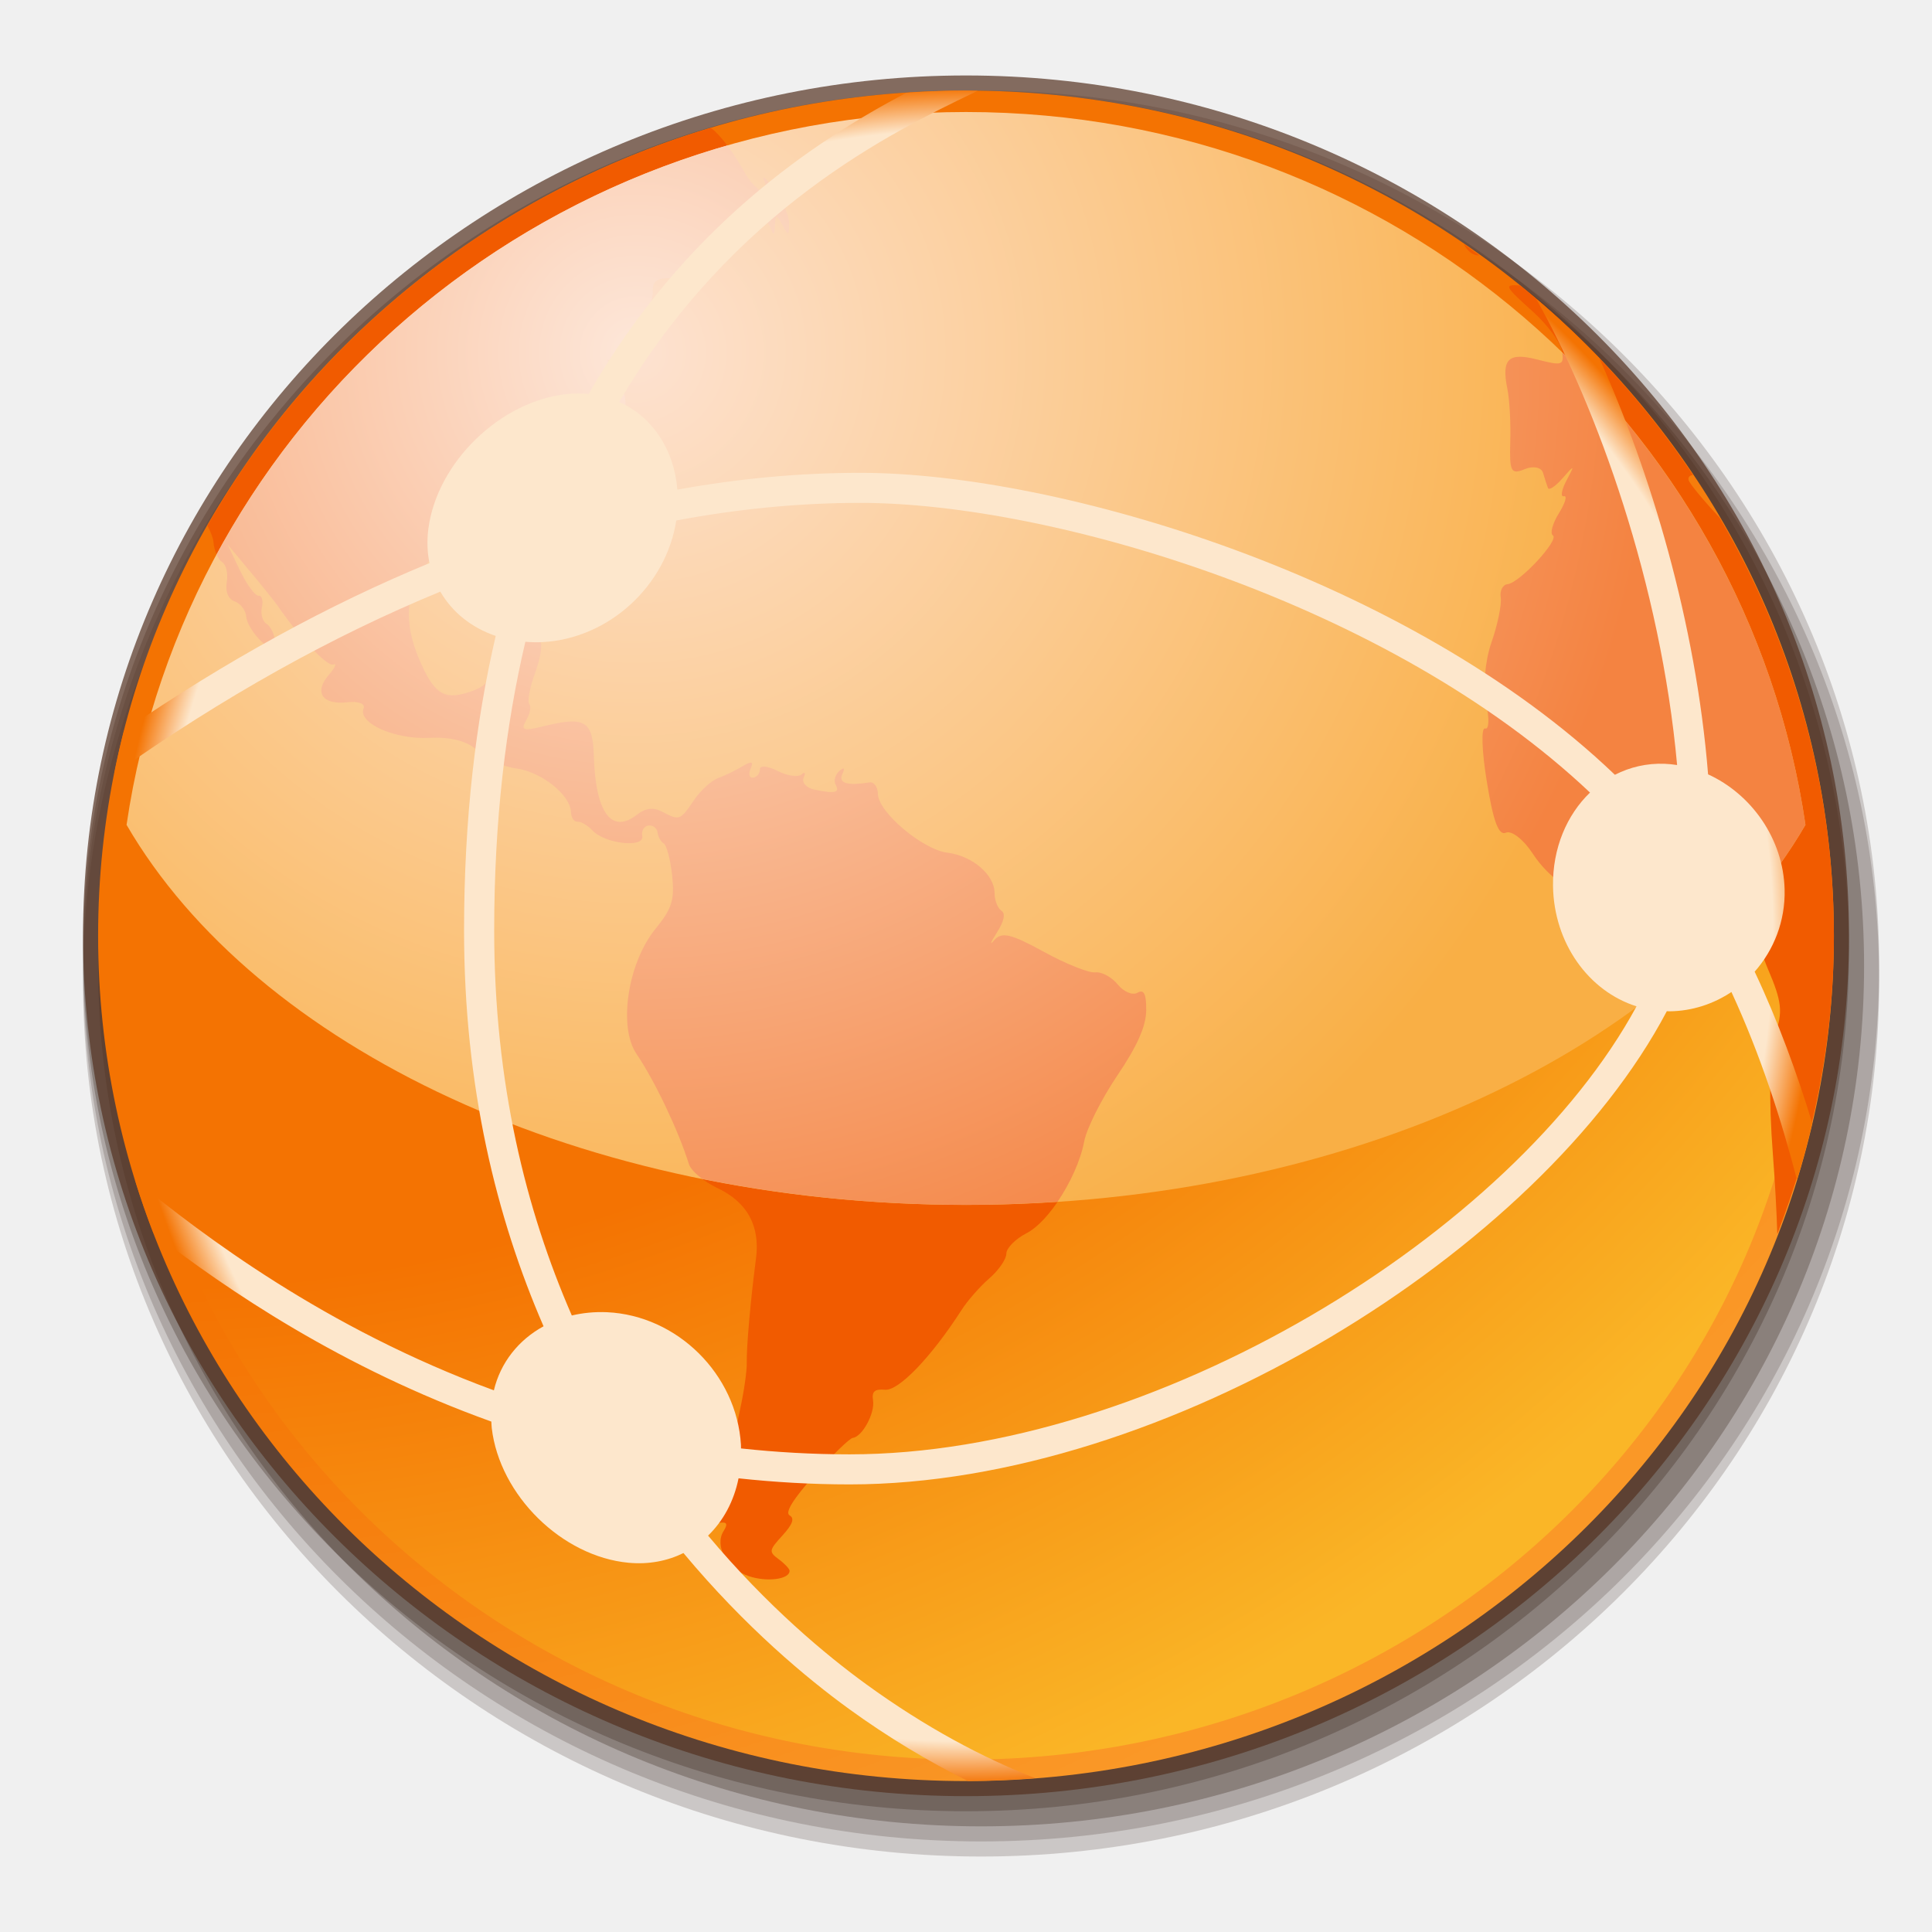
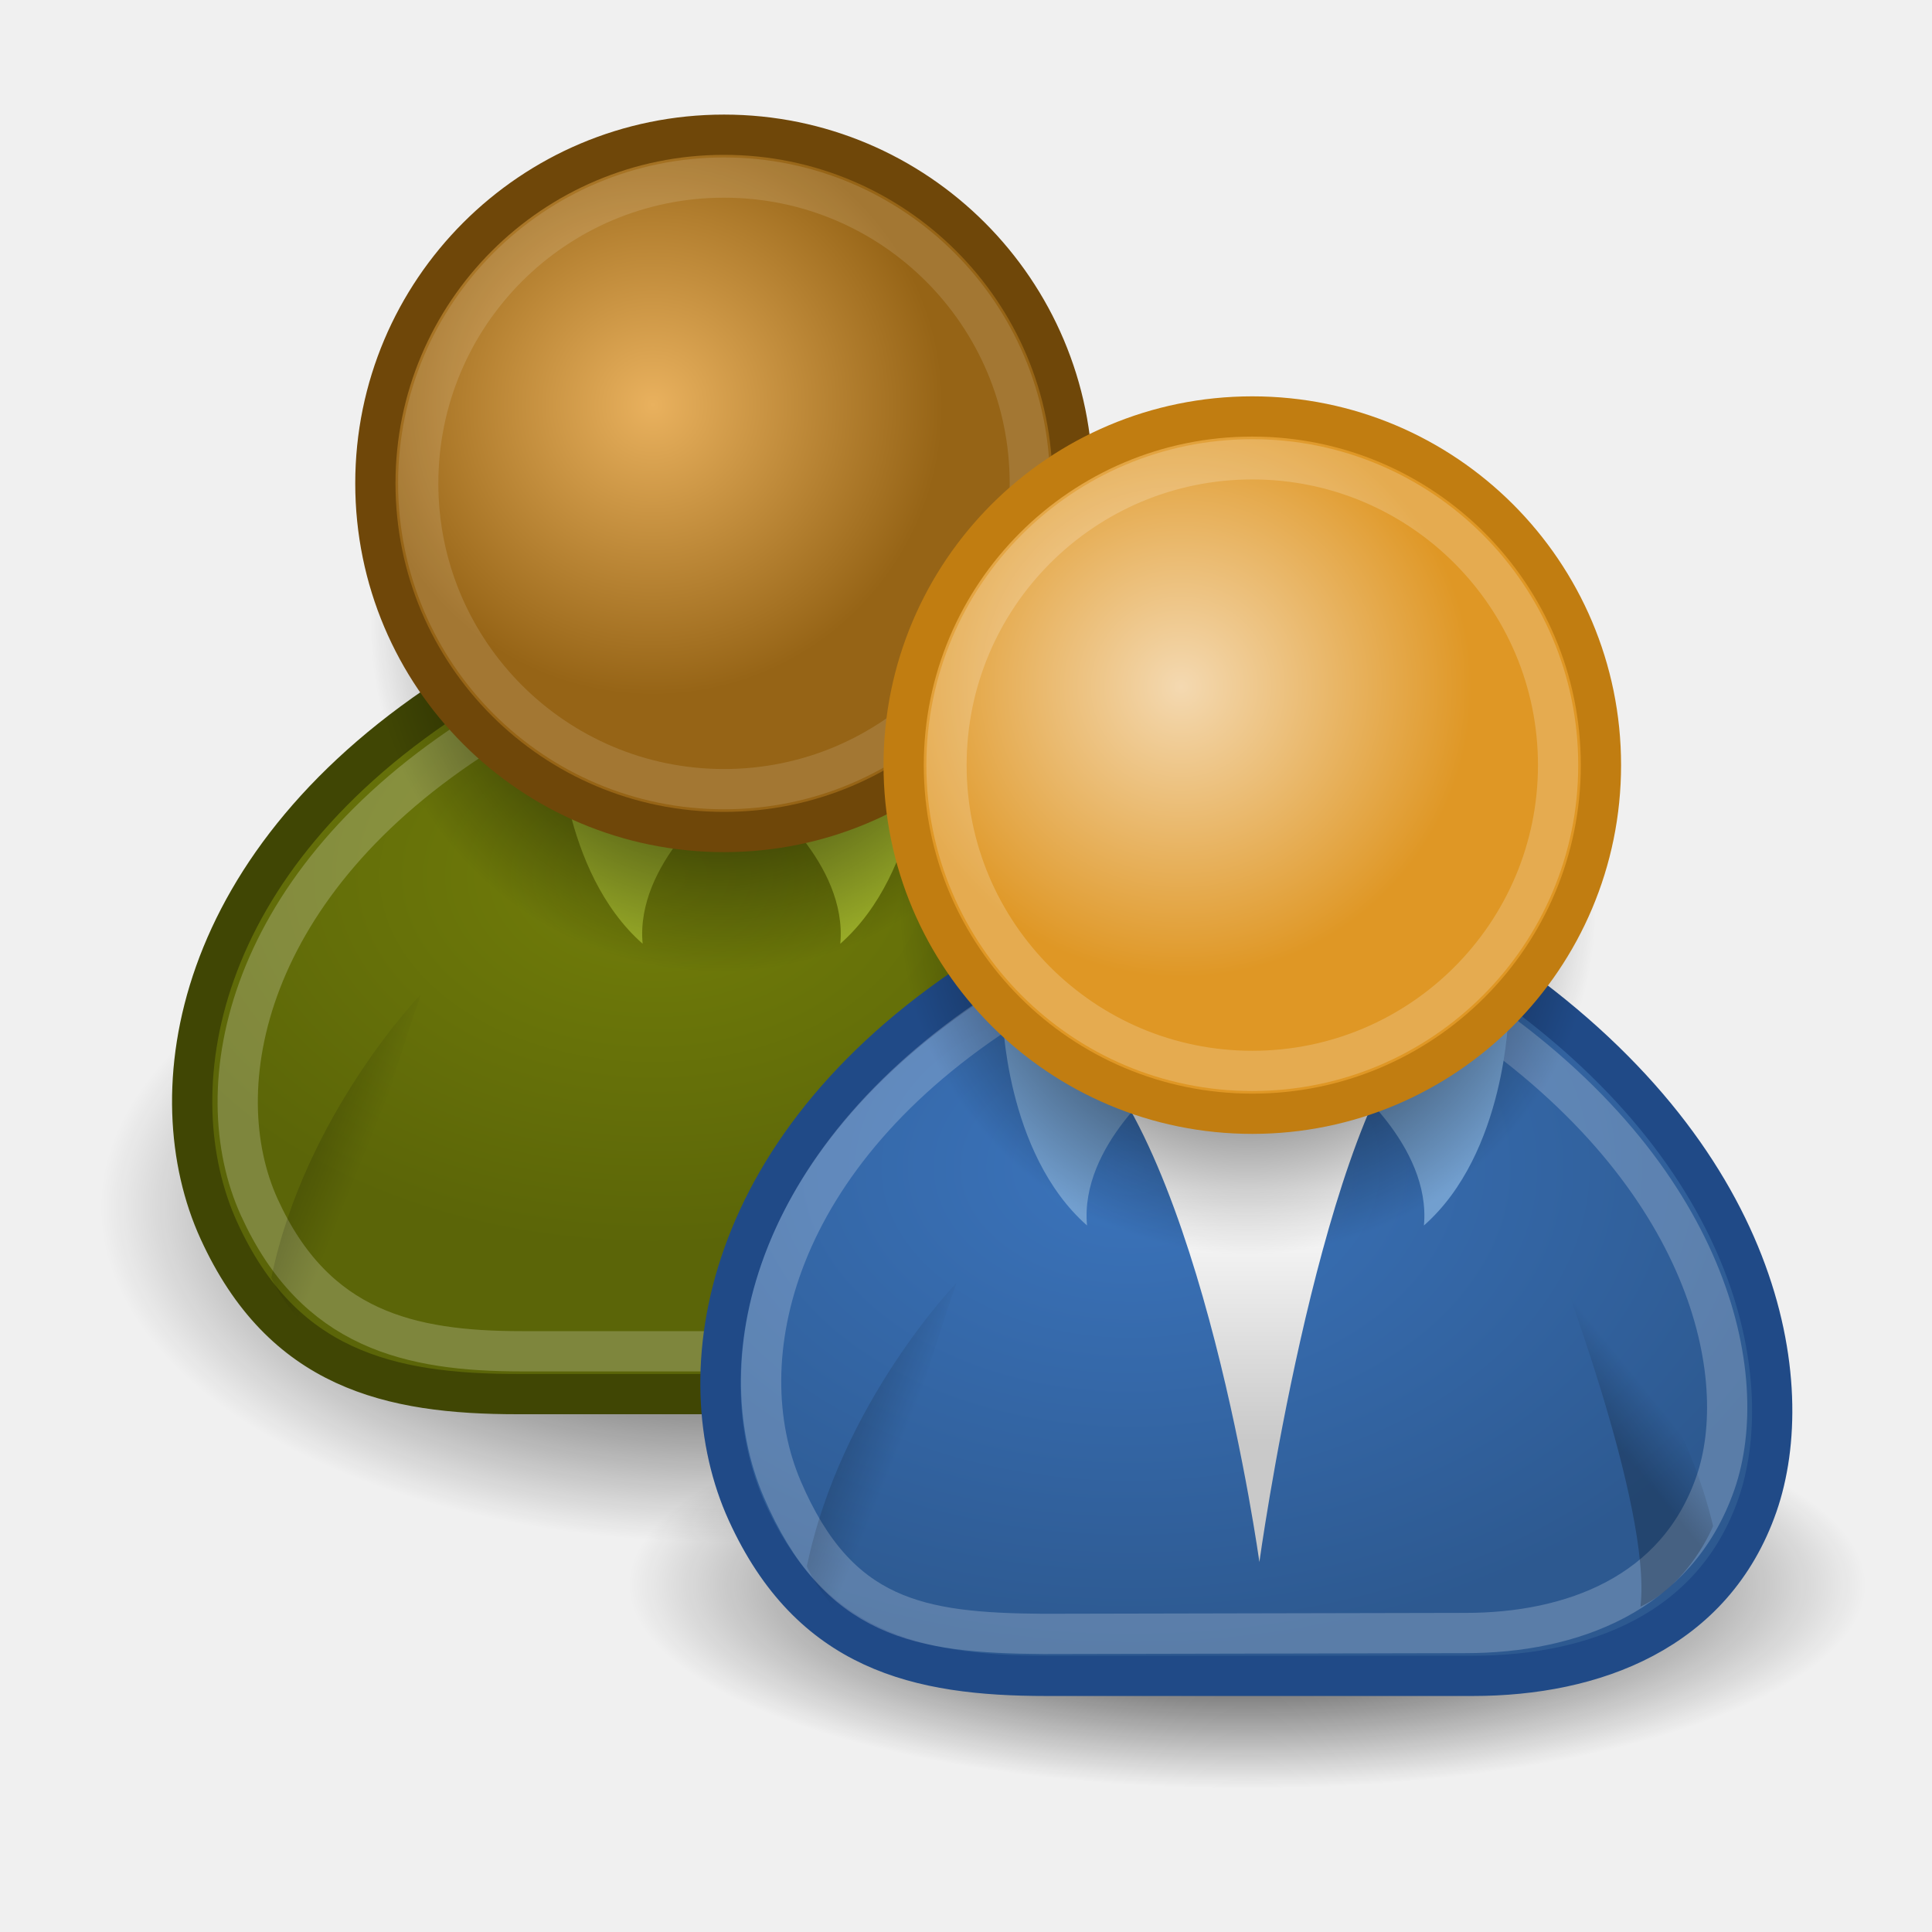
- <svg xmlns="http://www.w3.org/2000/svg" version="1.1" width="128" height="128" viewBox="0 0 128 128" overflow="visible" enable-background="new 0 0 128 128" xml:space="preserve">
-   <path opacity="0.2" fill="#38251C" d="M5.5,64c0,31.981,26.691,58,59.5,58s59.5-26.019,59.5-58S97.809,6,65,6S5.5,32.019,5.5,64z" />
-   <path opacity="0.2" fill="#38251C" d="M5.5,65c0,31.981,26.691,58,59.5,58s59.5-26.019,59.5-58S97.809,7,65,7S5.5,33.019,5.5,65z" />
-   <path opacity="0.3" fill="#38251C" d="M6.5,64c0,31.43,26.243,57,58.5,57s58.5-25.57,58.5-57S97.257,7,65,7S6.5,32.57,6.5,64z" />
-   <path opacity="0.3" fill="#38251C" d="M5.5,63c0,31.43,26.243,57,58.5,57s58.5-25.57,58.5-57S96.257,6,64,6S5.5,31.57,5.5,63z" />
-   <path opacity="0.7" fill="#543221" d="M5.5,62c0,31.43,26.243,57,58.5,57s58.5-25.57,58.5-57S96.257,5,64,5S5.5,30.57,5.5,62z" />
-   <radialGradient id="XMLID_6_" cx="7.243" cy="-16.467" r="150.415" gradientTransform="matrix(0.9974 0 0 0.9957 0.358 -0.4109)" gradientUnits="userSpaceOnUse">
-     <stop offset="0.685" style="stop-color:#F47302" />
-     <stop offset="1" style="stop-color:#FA9827" />
-   </radialGradient>
-   <ellipse fill="url(#XMLID_6_)" cx="64" cy="62" rx="57.5" ry="56" />
-   <radialGradient id="XMLID_7_" cx="8.679" cy="-14.459" r="146.599" gradientTransform="matrix(0.9974 0 0 0.9957 0.358 -0.4109)" gradientUnits="userSpaceOnUse">
-     <stop offset="0.685" style="stop-color:#F47302" />
-     <stop offset="1" style="stop-color:#FAB627" />
-   </radialGradient>
-   <ellipse fill="url(#XMLID_7_)" cx="64" cy="62" rx="56.041" ry="54.579" />
-   <path fill="#F15B00" d="M113.932,34.301c-0.914-0.971-2.029-2.279-2.064-2.513c-0.033-0.203,0.101-0.289,0.298-0.323   c-3.164-4.719-7.009-8.96-11.444-12.55c-1.131-0.078-1.046,0.031,0.894,1.787c0.939,0.852,1.78,2.008,1.872,2.563   c0.151,0.946,0.034,0.985-1.629,0.559c-1.929-0.5-2.397-0.041-1.985,1.965c0.142,0.708,0.228,2.285,0.186,3.507   c-0.055,1.96,0.05,2.165,0.956,1.789c0.562-0.234,1.113-0.124,1.217,0.248c0.106,0.37,0.257,0.818,0.326,1   c0.063,0.182,0.509-0.116,0.978-0.659c0.783-0.896,0.809-0.884,0.249,0.161c-0.331,0.629-0.408,1.099-0.176,1.044   c0.244-0.057,0.094,0.451-0.328,1.129c-0.419,0.675-0.602,1.334-0.399,1.464c0.446,0.293-2.214,3.162-3.003,3.233   c-0.32,0.034-0.521,0.429-0.451,0.887c0.074,0.457-0.209,1.817-0.631,3.019c-0.413,1.203-0.563,3.004-0.334,4.006   c0.222,0.998,0.191,1.741-0.07,1.65c-0.272-0.091-0.22,1.493,0.114,3.518c0.425,2.63,0.78,3.6,1.265,3.385   c0.376-0.164,1.165,0.453,1.762,1.363c1.521,2.346,4.235,3.572,5.521,2.504c0.545-0.455,1.46-0.79,2.034-0.748   c0.572,0.047,1.472-0.397,1.997-0.986c1.247-1.388,2.329-1.647,2.495-0.6c0.077,0.47,0.638,0.714,1.305,0.559   c1.059-0.248,1.172-0.045,1.158,2.044c-0.014,1.291,0.468,3.461,1.085,4.892c0.924,2.16,1.002,2.845,0.475,4.323   c-0.371,1.041-0.431,4.291-0.146,7.965c0.148,1.931,0.249,3.84,0.291,5.28C120.133,75.611,121.5,68.969,121.5,62   C121.5,51.913,118.723,42.476,113.932,34.301z M98.006,16.917c-0.345-0.249-0.679-0.512-1.029-0.752   C97.206,16.618,97.582,16.954,98.006,16.917z M75.362,65.771c-0.329,0.189-0.915-0.06-1.31-0.548   c-0.395-0.489-1.063-0.849-1.484-0.8c-0.423,0.049-1.959-0.563-3.425-1.371c-2.166-1.188-2.785-1.333-3.275-0.762   c-0.317,0.384-0.252,0.168,0.167-0.485c0.49-0.776,0.602-1.284,0.308-1.471c-0.242-0.159-0.45-0.681-0.45-1.17   c-0.002-1.205-1.468-2.467-3.123-2.67c-1.635-0.203-4.579-2.68-4.604-3.884c-0.012-0.475-0.264-0.825-0.557-0.775   c-1.474,0.238-2.082,0.051-1.799-0.548c0.186-0.406,0.109-0.48-0.2-0.208c-0.277,0.247-0.39,0.652-0.247,0.908   c0.293,0.533-0.055,0.613-1.416,0.323c-0.531-0.112-0.847-0.468-0.703-0.789c0.147-0.318,0.078-0.417-0.146-0.213   c-0.23,0.202-0.946,0.094-1.592-0.235c-0.646-0.333-1.169-0.377-1.161-0.106c0.008,0.275-0.2,0.525-0.449,0.554   c-0.261,0.03-0.326-0.241-0.162-0.604c0.214-0.461,0.056-0.507-0.52-0.162c-0.452,0.274-1.182,0.633-1.637,0.796   c-0.448,0.164-1.172,0.823-1.6,1.464c-0.914,1.345-0.964,1.363-2.098,0.767c-0.586-0.312-1.104-0.253-1.671,0.188   c-1.693,1.33-2.763-0.126-2.867-3.935c-0.066-2.273-0.611-2.598-3.305-1.925c-1.36,0.342-1.56,0.276-1.178-0.387   c0.259-0.438,0.354-0.924,0.212-1.076c-0.148-0.15,0.021-1.072,0.375-2.048c0.712-1.985,0.488-2.821-0.651-2.417   c-0.419,0.147-0.992,0.317-1.261,0.372c-0.276,0.054-0.594,0.693-0.704,1.42c-0.139,0.905-0.612,1.47-1.506,1.793   c-1.783,0.652-2.46,0.31-3.381-1.705c-1.01-2.179-1.12-3.988-0.353-5.603c0.876-1.851,3.495-4.09,4.527-3.87   c0.573,0.116,0.873-0.096,0.852-0.602c-0.043-0.86,0.841-1.084,3.067-0.787c1.048,0.147,1.611,0.655,2.082,1.875   c0.763,1.965,1.984,3.204,2.34,2.386c0.299-0.685-0.515-3.116-1.191-3.552c-0.918-0.595-0.597-2.942,0.613-4.424   c1.798-2.186,1.926-2.779,0.981-4.433c-0.795-1.4-0.798-1.46-0.048-0.805c0.691,0.592,0.813,0.578,0.797-0.088   c-0.008-0.439,0.359-1.486,0.819-2.341c0.46-0.852,0.834-1.981,0.822-2.513c-0.017-0.789,0.317-0.945,1.811-0.854   c1.139,0.063,1.818-0.123,1.813-0.511c-0.01-0.345,0.442-0.759,1.001-0.926c0.646-0.188,0.995-0.677,0.938-1.323   c-0.105-1.208,1.872-1.682,2.26-0.548c0.171,0.492,0.259,0.432,0.272-0.175c0.026-0.791,0.081-0.797,0.489-0.058   c0.398,0.73,0.455,0.711,0.444-0.125c-0.006-0.533-0.45-1.55-0.991-2.264c-0.535-0.713-0.836-0.979-0.67-0.585   c0.579,1.334-0.558,0.81-1.36-0.637c-0.772-1.372-1.556-2.364-2.159-2.832c-14.303,4.276-26.213,13.845-33.359,26.356   c0.23,0.427,0.384,0.83,0.406,1.106c0.043,0.548,0.301,1.142,0.566,1.308c0.271,0.17,0.408,0.77,0.307,1.335   c-0.106,0.629,0.104,1.12,0.528,1.274c0.393,0.137,0.731,0.588,0.762,1.008c0.029,0.417,0.487,1.158,1.017,1.651   c0.835,0.774,0.948,0.776,0.896,0.012c-0.03-0.48-0.288-1.012-0.561-1.184c-0.275-0.167-0.409-0.667-0.313-1.107   c0.098-0.443,0-0.783-0.22-0.759c-0.219,0.027-0.774-0.729-1.231-1.676l-0.831-1.731l1.499,1.796   c0.824,0.983,1.651,2.022,1.846,2.302c1.433,2.09,3.277,4.029,3.67,3.864c0.256-0.108,0.124,0.199-0.295,0.685   c-1.011,1.154-0.43,2.007,1.213,1.82c0.728-0.084,1.214,0.093,1.091,0.395c-0.408,0.97,2.029,2.074,4.317,1.963   c1.495-0.072,2.563,0.211,3.248,0.861c0.554,0.532,1.698,1.057,2.553,1.167c1.662,0.226,3.568,1.745,3.616,2.876   c0.011,0.386,0.21,0.676,0.432,0.649c0.226-0.024,0.671,0.239,0.997,0.588c0.851,0.889,3.458,1.172,3.296,0.358   c-0.064-0.349,0.115-0.659,0.411-0.691c0.298-0.033,0.566,0.17,0.6,0.454c0.033,0.288,0.222,0.624,0.419,0.741   c0.192,0.123,0.438,1.087,0.553,2.141c0.162,1.605-0.014,2.17-1.129,3.536c-1.82,2.256-2.45,6.469-1.242,8.249   c1.229,1.814,2.788,5.101,3.48,7.314c0.137,0.443,0.982,1.153,1.872,1.575c2.005,0.946,2.858,2.516,2.574,4.691   c-0.358,2.691-0.635,5.888-0.611,6.881c0.017,0.517-0.181,1.911-0.443,3.1c-0.265,1.181-0.575,3.196-0.688,4.473   c-0.117,1.275-0.416,2.488-0.666,2.703c-0.32,0.272-0.284,0.372,0.102,0.328c0.39-0.041,0.436,0.123,0.159,0.559   c-0.621,0.986,0.222,2.496,1.668,2.986c1.216,0.41,2.715,0.209,2.704-0.356c0-0.126-0.323-0.472-0.715-0.761   c-0.67-0.497-0.655-0.594,0.243-1.576c0.676-0.744,0.819-1.137,0.474-1.333c-0.323-0.183,0.232-1.081,1.654-2.674   c1.182-1.327,2.324-2.435,2.531-2.461c0.633-0.073,1.479-1.645,1.343-2.483c-0.093-0.593,0.106-0.767,0.8-0.706   c0.909,0.075,3.06-2.171,5.051-5.263c0.397-0.626,1.233-1.58,1.852-2.115c0.62-0.534,1.129-1.273,1.129-1.642   c0-0.366,0.604-0.974,1.342-1.353c1.495-0.771,3.366-3.74,3.815-6.096c0.162-0.852,1.147-2.803,2.184-4.342   c1.334-1.975,1.897-3.248,1.921-4.313C75.951,65.852,75.795,65.525,75.362,65.771z" />
-   <radialGradient id="XMLID_8_" cx="41.003" cy="23.866" r="67.988" gradientTransform="matrix(0.9915 0 0 0.9957 1.5056 -0.4109)" gradientUnits="userSpaceOnUse">
-     <stop offset="0" style="stop-color:#FDE2D1" />
-     <stop offset="1" style="stop-color:#F9AF45" />
-   </radialGradient>
-   <path fill="url(#XMLID_8_)" d="M64,79.828c25.425,0,47.065-10.469,55.615-25.18C115.701,27.956,92.33,7.421,64,7.421   S12.299,27.956,8.385,54.648C16.936,69.359,38.575,79.828,64,79.828z" />
-   <radialGradient id="XMLID_9_" cx="41.912" cy="23.866" r="67.83" gradientTransform="matrix(0.9974 0 0 0.9957 0.358 -0.4109)" gradientUnits="userSpaceOnUse">
-     <stop offset="0" style="stop-color:#FDE7D9" />
-     <stop offset="1" style="stop-color:#F48341" />
-   </radialGradient>
-   <path fill="url(#XMLID_9_)" d="M75.362,65.771c-0.329,0.189-0.915-0.06-1.31-0.548c-0.395-0.489-1.063-0.849-1.484-0.8   c-0.423,0.049-1.959-0.563-3.425-1.371c-2.166-1.188-2.785-1.333-3.275-0.762c-0.317,0.384-0.252,0.168,0.167-0.485   c0.49-0.776,0.602-1.284,0.308-1.471c-0.242-0.159-0.45-0.681-0.45-1.17c-0.002-1.205-1.468-2.467-3.123-2.67   c-1.635-0.203-4.579-2.68-4.604-3.884c-0.012-0.475-0.264-0.825-0.557-0.775c-1.474,0.238-2.082,0.051-1.799-0.548   c0.186-0.406,0.109-0.48-0.2-0.208c-0.277,0.247-0.39,0.652-0.247,0.908c0.293,0.533-0.055,0.613-1.416,0.323   c-0.531-0.112-0.847-0.468-0.703-0.789c0.147-0.318,0.078-0.417-0.146-0.213c-0.23,0.202-0.946,0.094-1.592-0.235   c-0.646-0.333-1.169-0.377-1.161-0.106c0.008,0.275-0.2,0.525-0.449,0.554c-0.261,0.03-0.326-0.241-0.162-0.604   c0.214-0.461,0.056-0.507-0.52-0.162c-0.452,0.274-1.182,0.633-1.637,0.796c-0.448,0.164-1.172,0.823-1.6,1.464   c-0.914,1.345-0.964,1.363-2.098,0.767c-0.586-0.312-1.104-0.253-1.671,0.188c-1.693,1.33-2.763-0.126-2.867-3.935   c-0.066-2.273-0.611-2.598-3.305-1.925c-1.36,0.342-1.56,0.276-1.178-0.387c0.259-0.438,0.354-0.924,0.212-1.076   c-0.148-0.15,0.021-1.072,0.375-2.048c0.712-1.985,0.488-2.821-0.651-2.417c-0.419,0.147-0.992,0.317-1.261,0.372   c-0.276,0.054-0.594,0.693-0.704,1.42c-0.139,0.905-0.612,1.47-1.506,1.793c-1.783,0.652-2.46,0.31-3.381-1.705   c-1.01-2.179-1.12-3.988-0.353-5.603c0.876-1.851,3.495-4.09,4.527-3.87c0.573,0.116,0.873-0.096,0.852-0.602   c-0.043-0.86,0.841-1.084,3.067-0.787c1.048,0.147,1.611,0.655,2.082,1.875c0.763,1.965,1.984,3.204,2.34,2.386   c0.299-0.685-0.515-3.116-1.191-3.552c-0.918-0.595-0.597-2.942,0.613-4.424c1.798-2.186,1.926-2.779,0.981-4.433   c-0.795-1.4-0.798-1.46-0.048-0.805c0.691,0.592,0.813,0.578,0.797-0.088c-0.008-0.439,0.359-1.486,0.819-2.341   c0.46-0.852,0.834-1.981,0.822-2.513c-0.017-0.789,0.317-0.945,1.811-0.854c1.139,0.063,1.818-0.123,1.813-0.511   c-0.01-0.345,0.442-0.759,1.001-0.926c0.646-0.188,0.995-0.677,0.938-1.323c-0.105-1.208,1.872-1.682,2.26-0.548   c0.171,0.492,0.259,0.432,0.272-0.175c0.026-0.791,0.081-0.797,0.489-0.058c0.398,0.73,0.455,0.711,0.444-0.125   c-0.006-0.533-0.45-1.55-0.991-2.264c-0.535-0.713-0.836-0.979-0.67-0.585c0.579,1.334-0.558,0.81-1.36-0.637   c-0.362-0.644-0.727-1.196-1.074-1.658C33.532,13.849,21.38,23.751,14.354,36.738c0.103,0.232,0.23,0.418,0.361,0.5   c0.271,0.17,0.408,0.77,0.307,1.335c-0.106,0.629,0.104,1.12,0.528,1.274c0.393,0.137,0.731,0.588,0.762,1.008   c0.029,0.417,0.487,1.158,1.017,1.651c0.835,0.774,0.948,0.776,0.896,0.012c-0.03-0.48-0.288-1.012-0.561-1.184   c-0.275-0.167-0.409-0.667-0.313-1.107c0.098-0.443,0-0.783-0.22-0.759c-0.219,0.027-0.774-0.729-1.231-1.676l-0.831-1.731   l1.499,1.796c0.824,0.983,1.651,2.022,1.846,2.302c1.433,2.09,3.277,4.029,3.67,3.864c0.256-0.108,0.124,0.199-0.295,0.685   c-1.011,1.154-0.43,2.007,1.213,1.82c0.728-0.084,1.214,0.093,1.091,0.395c-0.408,0.97,2.029,2.074,4.317,1.963   c1.495-0.072,2.563,0.211,3.248,0.861c0.554,0.532,1.698,1.057,2.553,1.167c1.662,0.226,3.568,1.745,3.616,2.876   c0.011,0.386,0.21,0.676,0.432,0.649c0.226-0.024,0.671,0.239,0.997,0.588c0.851,0.889,3.458,1.172,3.296,0.358   c-0.064-0.349,0.115-0.659,0.411-0.691c0.298-0.033,0.566,0.17,0.6,0.454c0.033,0.288,0.222,0.624,0.419,0.741   c0.192,0.123,0.438,1.087,0.553,2.141c0.162,1.605-0.014,2.17-1.129,3.536c-1.82,2.256-2.45,6.469-1.242,8.249   c1.229,1.814,2.788,5.101,3.48,7.314c0.083,0.269,0.429,0.636,0.885,0.978c5.524,1.113,11.389,1.719,17.474,1.719   c2.048,0,4.068-0.074,6.063-0.207c0.821-1.207,1.519-2.699,1.769-4.012c0.162-0.852,1.147-2.803,2.184-4.342   c1.334-1.975,1.897-3.248,1.921-4.313C75.951,65.852,75.795,65.525,75.362,65.771z M103.499,23.356   c0.125,0.847-0.04,0.877-1.642,0.466c-1.929-0.5-2.397-0.041-1.985,1.965c0.142,0.708,0.228,2.285,0.186,3.507   c-0.055,1.96,0.05,2.165,0.956,1.789c0.562-0.234,1.113-0.124,1.217,0.248c0.106,0.37,0.257,0.818,0.326,1   c0.063,0.182,0.509-0.116,0.978-0.659c0.783-0.896,0.809-0.884,0.249,0.161c-0.331,0.629-0.408,1.099-0.176,1.044   c0.244-0.057,0.094,0.451-0.328,1.129c-0.419,0.675-0.602,1.334-0.399,1.464c0.446,0.293-2.214,3.162-3.003,3.233   c-0.32,0.034-0.521,0.429-0.451,0.887c0.074,0.457-0.209,1.817-0.631,3.019c-0.413,1.203-0.563,3.004-0.334,4.006   c0.222,0.998,0.191,1.741-0.07,1.65c-0.272-0.091-0.22,1.493,0.114,3.518c0.425,2.63,0.78,3.6,1.265,3.385   c0.376-0.164,1.165,0.453,1.762,1.363c1.521,2.346,4.235,3.572,5.521,2.504c0.545-0.455,1.46-0.79,2.034-0.748   c0.572,0.047,1.472-0.397,1.997-0.986c1.247-1.388,2.329-1.647,2.495-0.6c0.077,0.47,0.638,0.714,1.305,0.559   c1.059-0.248,1.172-0.045,1.158,2.044c-0.001,0.11,0.006,0.235,0.012,0.357c1.357-1.607,2.554-3.28,3.563-5.016   C117.831,42.481,111.995,31.603,103.499,23.356z" />
-   <radialGradient id="XMLID_10_" cx="63.808" cy="62.679" r="56.483" gradientTransform="matrix(0.9974 0 0 0.9957 0.358 -0.4109)" gradientUnits="userSpaceOnUse">
-     <stop offset="0.949" style="stop-color:#FDE7CC" />
-     <stop offset="1" style="stop-color:#F47302" />
-   </radialGradient>
-   <path fill="url(#XMLID_10_)" d="M120.064,74.416c-0.995-3.288-2.256-6.741-3.813-10.04c1.269-1.44,2.038-3.353,1.985-5.451   c-0.085-3.356-2.211-6.32-5.071-7.622c-0.806-10.072-3.83-20.085-7.214-27.583c-1.324-1.375-2.718-2.683-4.176-3.921   c4.053,7.206,8.256,18.937,9.338,30.886c-0.272-0.042-0.548-0.07-0.825-0.082c-1.194-0.046-2.309,0.224-3.297,0.729   C93.336,38.251,70.144,31.326,56.987,31.326c-4,0-8.039,0.375-12.11,1.113c-0.217-2.69-1.682-4.838-3.854-5.807   C48.522,13.86,59.188,8.71,64.49,6.153l0.274-0.134C64.509,6.016,64.257,6,64,6c-1.33,0-2.646,0.06-3.954,0.146   C54.042,9.315,45.356,14.993,39,26.104c-0.462-0.043-0.938-0.048-1.434,0.003c-4.414,0.461-8.607,4.513-9.185,8.922   c-0.104,0.801-0.072,1.564,0.073,2.28c-6.697,2.758-13.453,6.466-20.24,11.101c-0.243,0.946-0.457,1.902-0.648,2.866   c7.258-5.127,14.471-9.143,21.606-12.079c0.785,1.359,2.07,2.393,3.671,2.934c-1.316,5.634-2.098,12.085-2.098,19.52   c0,10.346,2.148,19.037,5.267,26.219c-1.656,0.903-2.851,2.4-3.292,4.244C21.494,87.982,13.413,81.812,8.946,78.179   c0.368,1.188,0.773,2.358,1.219,3.511c4.905,3.788,12.463,8.929,22.388,12.494c0.009,0.142,0.01,0.28,0.026,0.424   c0.523,4.468,4.661,8.521,9.075,8.93c1.336,0.122,2.564-0.121,3.627-0.645c4.098,4.914,8.188,8.311,10.952,10.318   c2.587,1.877,5.253,3.477,7.896,4.785c1.5-0.002,2.982-0.076,4.455-0.189c-3.479-1.353-7.28-3.379-11.177-6.207   c-2.654-1.925-6.564-5.172-10.495-9.862c1.006-0.974,1.715-2.28,2.019-3.795c2.37,0.253,4.815,0.403,7.355,0.403   c20.926,0,45.757-15.439,54.146-31.352c0.06,0,0.117,0.008,0.178,0.008c1.506-0.016,2.912-0.488,4.102-1.28   c1.933,4.181,3.341,8.558,4.343,12.452C119.437,76.938,119.769,75.684,120.064,74.416z M56.287,96.354   c-2.482,0-4.878-0.142-7.194-0.392c-0.003-0.081,0.002-0.16-0.003-0.241c-0.28-4.668-4.215-8.571-8.881-8.784   c-0.817-0.035-1.596,0.045-2.325,0.217c-3.042-6.977-5.143-15.429-5.143-25.504c0-7.295,0.769-13.619,2.065-19.13   c0.366,0.028,0.738,0.042,1.123,0.022c4.422-0.227,8.209-3.745,8.876-8.058c4.099-0.77,8.163-1.167,12.182-1.167   c12.726,0,35.085,6.644,48.355,19.193c-1.538,1.479-2.485,3.69-2.451,6.193c0.059,3.791,2.365,6.971,5.534,7.969   C100.238,81.766,76.402,96.354,56.287,96.354z" />
+ <svg xmlns="http://www.w3.org/2000/svg" xmlns:xlink="http://www.w3.org/1999/xlink" width="48px" height="48px" id="svg2108">
+   <defs id="defs3">
+     <linearGradient id="linearGradient4356">
+       <stop style="stop-color:#000000;stop-opacity:1;" offset="0" id="stop4358" />
+       <stop style="stop-color:#000000;stop-opacity:0;" offset="1" id="stop4360" />
+     </linearGradient>
+     <linearGradient id="linearGradient4344">
+       <stop style="stop-color:#727e0a;stop-opacity:1;" offset="0" id="stop4346" />
+       <stop style="stop-color:#5b6508;stop-opacity:1;" offset="1" id="stop4348" />
+     </linearGradient>
+     <linearGradient id="linearGradient4338">
+       <stop id="stop4340" offset="0" style="stop-color:#e9b15e;stop-opacity:1;" />
+       <stop id="stop4342" offset="1" style="stop-color:#966416;stop-opacity:1;" />
+     </linearGradient>
+     <linearGradient id="linearGradient4163">
+       <stop style="stop-color:#3b74bc;stop-opacity:1;" offset="0" id="stop4165" />
+       <stop style="stop-color:#2d5990;stop-opacity:1;" offset="1" id="stop4167" />
+     </linearGradient>
+     <linearGradient id="linearGradient3824">
+       <stop style="stop-color:#ffffff;stop-opacity:1;" offset="0" id="stop3826" />
+       <stop style="stop-color:#c9c9c9;stop-opacity:1;" offset="1" id="stop3828" />
+     </linearGradient>
+     <linearGradient id="linearGradient3816">
+       <stop style="stop-color:#000000;stop-opacity:1;" offset="0" id="stop3818" />
+       <stop style="stop-color:#000000;stop-opacity:0;" offset="1" id="stop3820" />
+     </linearGradient>
+     <linearGradient id="linearGradient3800">
+       <stop style="stop-color:#f4d9b1;stop-opacity:1;" offset="0" id="stop3802" />
+       <stop style="stop-color:#df9725;stop-opacity:1;" offset="1" id="stop3804" />
+     </linearGradient>
+     <radialGradient xlink:href="#linearGradient3800" id="radialGradient3806" cx="29.345" cy="17.064" fx="29.345" fy="17.064" r="9.162" gradientUnits="userSpaceOnUse" />
+     <radialGradient xlink:href="#linearGradient3816" id="radialGradient3822" cx="31.113" cy="19.009" fx="31.113" fy="19.009" r="8.662" gradientUnits="userSpaceOnUse" />
+     <linearGradient xlink:href="#linearGradient3824" id="linearGradient3830" x1="30.936" y1="29.553" x2="30.936" y2="35.803" gradientUnits="userSpaceOnUse" />
+     <radialGradient xlink:href="#linearGradient4163" id="radialGradient4169" cx="28.09" cy="27.203" fx="28.09" fy="27.203" r="13.565" gradientTransform="matrix(1.297564,2.881172e-16,-1.964720e-16,0.884831,-8.358505,4.940469)" gradientUnits="userSpaceOnUse" />
+     <radialGradient xlink:href="#linearGradient3800" id="radialGradient4171" gradientUnits="userSpaceOnUse" cx="29.345" cy="17.064" fx="29.345" fy="17.064" r="9.162" gradientTransform="matrix(0.787998,3.877637e-16,-3.877637e-16,0.787998,6.221198,3.617627)" />
+     <linearGradient xlink:href="#linearGradient3824" id="linearGradient4175" gradientUnits="userSpaceOnUse" x1="30.936" y1="29.553" x2="30.936" y2="35.803" gradientTransform="translate(0.707108,0)" />
+     <radialGradient xlink:href="#linearGradient3816" id="radialGradient4179" gradientUnits="userSpaceOnUse" cx="31.113" cy="19.009" fx="31.113" fy="19.009" r="8.662" />
+     <linearGradient xlink:href="#linearGradient3824" id="linearGradient4326" gradientUnits="userSpaceOnUse" gradientTransform="translate(-12.41789,-7)" x1="30.936" y1="29.553" x2="30.936" y2="35.803" />
+     <radialGradient xlink:href="#linearGradient4338" id="radialGradient4328" gradientUnits="userSpaceOnUse" gradientTransform="matrix(0.787998,3.877637e-16,-3.877637e-16,0.787998,6.221198,3.617627)" cx="29.345" cy="17.064" fx="29.345" fy="17.064" r="9.162" />
+     <radialGradient xlink:href="#linearGradient3816" id="radialGradient4330" gradientUnits="userSpaceOnUse" cx="31.113" cy="19.009" fx="31.113" fy="19.009" r="8.662" />
+     <linearGradient xlink:href="#linearGradient3824" id="linearGradient4332" gradientUnits="userSpaceOnUse" x1="30.936" y1="29.553" x2="30.936" y2="35.803" gradientTransform="translate(-13.125,-7)" />
+     <radialGradient xlink:href="#linearGradient3816" id="radialGradient4336" gradientUnits="userSpaceOnUse" cx="31.113" cy="19.009" fx="31.113" fy="19.009" r="8.662" />
+     <radialGradient xlink:href="#linearGradient4344" id="radialGradient4350" cx="16.215" cy="19.836" fx="16.215" fy="19.836" r="13.565" gradientTransform="matrix(1,0,0,0.681917,0,8.233773)" gradientUnits="userSpaceOnUse" />
+     <linearGradient xlink:href="#linearGradient4356" id="linearGradient4362" x1="20.662" y1="35.818" x2="22.627" y2="36.218" gradientUnits="userSpaceOnUse" gradientTransform="matrix(0.983375,0.181588,-0.181588,0.983375,6.231716,-2.651466)" />
+     <linearGradient xlink:href="#linearGradient4356" id="linearGradient4366" gradientUnits="userSpaceOnUse" x1="22.687" y1="36.39" x2="21.408" y2="35.74" gradientTransform="matrix(-0.977685,0.210075,0.210075,0.977685,55.1096,-3.945209)" />
+     <linearGradient xlink:href="#linearGradient4356" id="linearGradient4372" gradientUnits="userSpaceOnUse" gradientTransform="matrix(0.983375,0.181588,-0.181588,0.983375,-7.07212,-9.82492)" x1="20.662" y1="35.818" x2="22.627" y2="36.218" />
+     <linearGradient xlink:href="#linearGradient4356" id="linearGradient4374" gradientUnits="userSpaceOnUse" gradientTransform="matrix(-0.977685,0.210075,0.210075,0.977685,41.80576,-11.11866)" x1="22.687" y1="36.39" x2="21.408" y2="35.74" />
+     <linearGradient xlink:href="#linearGradient4356" id="linearGradient1366" gradientUnits="userSpaceOnUse" gradientTransform="matrix(-0.977685,0.210075,0.210075,0.977685,41.80576,-11.11866)" x1="22.687" y1="36.39" x2="21.408" y2="35.74" />
+     <linearGradient xlink:href="#linearGradient4356" id="linearGradient1369" gradientUnits="userSpaceOnUse" gradientTransform="matrix(0.983375,0.181588,-0.181588,0.983375,-7.07212,-9.82492)" x1="20.662" y1="35.818" x2="22.627" y2="36.218" />
+     <linearGradient xlink:href="#linearGradient3824" id="linearGradient1372" gradientUnits="userSpaceOnUse" gradientTransform="translate(-12.41789,-7)" x1="30.936" y1="29.553" x2="30.936" y2="35.803" />
+     <radialGradient xlink:href="#linearGradient4344" id="radialGradient1381" gradientUnits="userSpaceOnUse" gradientTransform="matrix(1,0,0,0.681917,0,8.233773)" cx="16.215" cy="19.836" fx="16.215" fy="19.836" r="13.565" />
+   </defs>
+   <g id="layer1" style="display:inline">
+     <path transform="matrix(1.77551,0,0,0.959183,-37.37822,11.77153)" style="opacity:1;color:#000000;fill:url(#radialGradient4336);fill-opacity:1;fill-rule:evenodd;stroke:none;stroke-width:1px;stroke-linecap:round;stroke-linejoin:round;marker:none;marker-start:none;marker-mid:none;marker-end:none;stroke-miterlimit:4;stroke-dasharray:none;stroke-dashoffset:0;stroke-opacity:1;visibility:visible;display:inline;overflow:visible" id="path4177" d="M 39.775 19.009 A 8.662 8.662 0 1 1  22.451,19.009 A 8.662 8.662 0 1 1  39.775 19.009 z" />
+     <path style="opacity:1;color:#000000;fill:url(#radialGradient1381);fill-opacity:1;fill-rule:evenodd;stroke:#404604;stroke-width:1px;stroke-linecap:round;stroke-linejoin:round;marker:none;marker-start:none;marker-mid:none;marker-end:none;stroke-miterlimit:4;stroke-dasharray:none;stroke-dashoffset:0;stroke-opacity:1;visibility:visible;display:inline;overflow:visible" d="M 12.861,34.636 L 23.468,34.636 C 26.473,34.636 29.448,33.534 30.539,30.393 C 31.574,27.411 30.716,21.731 23.998,17.135 L 11.447,17.135 C 4.729,21.378 3.89,27.18 5.437,30.57 C 7.012,34.024 9.679,34.636 12.861,34.636 z " id="path2329" />
+     <path id="path3812" d="M 17.932,19.787 C 17.932,19.787 15.781,21.447 15.966,23.447 C 13.925,21.647 13.867,18.196 13.867,18.196 L 17.932,19.787 z " style="opacity:1;color:#000000;fill:#9db029;fill-opacity:1;fill-rule:evenodd;stroke:none;stroke-width:1px;stroke-linecap:round;stroke-linejoin:round;marker:none;marker-start:none;marker-mid:none;marker-end:none;stroke-miterlimit:4;stroke-dasharray:none;stroke-dashoffset:0;stroke-opacity:1;visibility:visible;display:inline;overflow:visible" />
+     <path id="path3838" d="M 12.967,33.572 L 23.283,33.572 C 25.923,33.572 28.536,32.604 29.494,29.845 C 30.404,27.225 29.4,22.237 23.499,18.199 L 11.974,18.199 C 6.074,21.926 5.086,27.023 6.445,30 C 7.829,33.034 10.172,33.572 12.967,33.572 z " style="opacity:0.215;color:#000000;fill:none;fill-opacity:1;fill-rule:evenodd;stroke:#ffffff;stroke-width:1px;stroke-linecap:round;stroke-linejoin:round;marker:none;marker-start:none;marker-mid:none;marker-end:none;stroke-miterlimit:4;stroke-dasharray:none;stroke-dashoffset:0;stroke-opacity:1;visibility:visible;display:inline;overflow:visible" />
+     <path style="opacity:1;color:#000000;fill:#9db029;fill-opacity:1;fill-rule:evenodd;stroke:none;stroke-width:1px;stroke-linecap:round;stroke-linejoin:round;marker:none;marker-start:none;marker-mid:none;marker-end:none;stroke-miterlimit:4;stroke-dasharray:none;stroke-dashoffset:0;stroke-opacity:1;visibility:visible;display:inline;overflow:visible" d="M 18.911,19.787 C 18.911,19.787 21.062,21.447 20.877,23.447 C 22.918,21.647 22.977,18.196 22.977,18.196 L 18.911,19.787 z " id="path3810" />
+     <path d="M 39.775 19.009 A 8.662 8.662 0 1 1  22.451,19.009 A 8.662 8.662 0 1 1  39.775 19.009 z" id="path3814" style="opacity:1;color:#000000;fill:url(#radialGradient4330);fill-opacity:1;fill-rule:evenodd;stroke:none;stroke-width:1px;stroke-linecap:round;stroke-linejoin:round;marker:none;marker-start:none;marker-mid:none;marker-end:none;stroke-miterlimit:4;stroke-dasharray:none;stroke-dashoffset:0;stroke-opacity:1;visibility:visible;display:inline;overflow:visible" transform="translate(-13.25,-3.5)" />
+     <path style="opacity:1;color:#000000;fill:url(#radialGradient4328);fill-opacity:1;fill-rule:evenodd;stroke:#6f4709;stroke-width:1px;stroke-linecap:round;stroke-linejoin:round;marker:none;marker-start:none;marker-mid:none;marker-end:none;stroke-miterlimit:4;stroke-dasharray:none;stroke-dashoffset:0;stroke-opacity:1;visibility:visible;display:inline;overflow:visible" id="path2327" d="M 39.775 19.009 A 8.662 8.662 0 1 1  22.451,19.009 A 8.662 8.662 0 1 1  39.775 19.009 z" transform="translate(-13.125,-7)" />
+     <path d="M 39.775 19.009 A 8.662 8.662 0 1 1  22.451,19.009 A 8.662 8.662 0 1 1  39.775 19.009 z" id="path3834" style="opacity:0.127;color:#000000;fill:none;fill-opacity:1;fill-rule:evenodd;stroke:#ffffff;stroke-width:1.14px;stroke-linecap:round;stroke-linejoin:round;marker:none;marker-start:none;marker-mid:none;marker-end:none;stroke-miterlimit:4;stroke-dasharray:none;stroke-dashoffset:0;stroke-opacity:1;visibility:visible;display:inline;overflow:visible" transform="matrix(0.877095,0,0,0.877095,-9.301073,-4.663733)" />
+     <path style="opacity:1;color:#000000;fill:url(#linearGradient1372);fill-opacity:1;fill-rule:evenodd;stroke:none;stroke-width:1px;stroke-linecap:round;stroke-linejoin:round;marker:none;marker-start:none;marker-mid:none;marker-end:none;stroke-miterlimit:4;stroke-dasharray:none;stroke-dashoffset:0;stroke-opacity:1;visibility:visible;display:inline;overflow:visible" d="M 22.584,27.035 L 26.827,27.035 L 24.352,24.737 L 23.821,25.444 L 23.291,24.913 L 22.584,27.035 z " id="path4173" />
+     <path style="opacity:0.228;color:#000000;fill:url(#linearGradient1369);fill-opacity:1;fill-rule:evenodd;stroke:none;stroke-width:1px;stroke-linecap:round;stroke-linejoin:round;marker:none;marker-start:none;marker-mid:none;marker-end:none;stroke-miterlimit:4;stroke-dasharray:none;stroke-dashoffset:0;stroke-opacity:1;visibility:visible;display:inline;overflow:visible" d="M 8.548,33.602 C 7.3,33.057 6.742,31.743 6.742,31.743 C 7.583,27.674 10.462,24.697 10.462,24.697 C 10.462,24.697 8.183,31.109 8.548,33.602 z " id="path4368" />
+     <path id="path4370" d="M 27.454,32.743 C 28.685,32.162 29.258,30.741 29.258,30.741 C 28.299,26.698 25.282,23.898 25.282,23.898 C 25.282,23.898 27.746,30.241 27.454,32.743 z " style="opacity:0.228;color:#000000;fill:url(#linearGradient1366);fill-opacity:1;fill-rule:evenodd;stroke:none;stroke-width:1px;stroke-linecap:round;stroke-linejoin:round;marker:none;marker-start:none;marker-mid:none;marker-end:none;stroke-miterlimit:4;stroke-dasharray:none;stroke-dashoffset:0;stroke-opacity:1;visibility:visible;display:inline;overflow:visible" />
+   </g>
+   <g id="layer2" style="display:inline">
+     <path transform="matrix(1.77551,0,0,0.583984,-24.25322,28.27856)" style="opacity:1;color:black;fill:url(#radialGradient4179);fill-opacity:1;fill-rule:evenodd;stroke:none;stroke-width:1px;stroke-linecap:round;stroke-linejoin:round;marker:none;marker-start:none;marker-mid:none;marker-end:none;stroke-miterlimit:4;stroke-dasharray:none;stroke-dashoffset:0;stroke-opacity:1;visibility:visible;display:inline;overflow:visible" id="path4306" d="M 39.775 19.009 A 8.662 8.662 0 1 1  22.451,19.009 A 8.662 8.662 0 1 1  39.775 19.009 z" />
+     <path style="opacity:1;color:#000000;fill:url(#radialGradient4169);fill-opacity:1;fill-rule:evenodd;stroke:#204a87;stroke-width:1px;stroke-linecap:round;stroke-linejoin:round;marker:none;marker-start:none;marker-mid:none;marker-end:none;stroke-miterlimit:4;stroke-dasharray:none;stroke-dashoffset:0;stroke-opacity:1;visibility:visible;display:inline;overflow:visible" d="M 25.986,41.636 L 36.593,41.636 C 39.598,41.636 42.573,40.534 43.664,37.393 C 44.699,34.411 43.841,28.731 37.123,24.135 L 24.572,24.135 C 17.854,28.378 17.015,34.18 18.562,37.57 C 20.137,41.024 22.804,41.636 25.986,41.636 z " id="path4308" />
+     <path style="opacity:1;color:#000000;fill:url(#linearGradient3830);fill-opacity:1;fill-rule:evenodd;stroke:none;stroke-width:1px;stroke-linecap:round;stroke-linejoin:round;marker:none;marker-start:none;marker-mid:none;marker-end:none;stroke-miterlimit:4;stroke-dasharray:none;stroke-dashoffset:0;stroke-opacity:1;visibility:visible;display:inline;overflow:visible" d="M 26.693,25.726 C 29.875,28.555 31.289,38.808 31.289,38.808 C 31.289,38.808 32.704,28.555 35.179,25.549 L 26.693,25.726 z " id="path4310" />
+     <path id="path4312" d="M 28.973,26.787 C 28.973,26.787 26.821,28.447 27.007,30.447 C 24.966,28.647 24.907,25.196 24.907,25.196 L 28.973,26.787 z " style="opacity:1;color:#000000;fill:#729fcf;fill-opacity:1;fill-rule:evenodd;stroke:none;stroke-width:1px;stroke-linecap:round;stroke-linejoin:round;marker:none;marker-start:none;marker-mid:none;marker-end:none;stroke-miterlimit:4;stroke-dasharray:none;stroke-dashoffset:0;stroke-opacity:1;visibility:visible;display:inline;overflow:visible" />
+     <path id="path4314" d="M 25.915,40.594 L 36.408,40.572 C 39.048,40.572 41.661,39.604 42.619,36.845 C 43.529,34.225 42.525,29.237 36.624,25.199 L 25.099,24.956 C 19.199,28.683 18.057,33.779 19.437,37 C 20.818,40.221 22.833,40.572 25.915,40.594 z " style="opacity:0.215;color:#000000;fill:none;fill-opacity:1;fill-rule:evenodd;stroke:#ffffff;stroke-width:1px;stroke-linecap:round;stroke-linejoin:round;marker:none;marker-start:none;marker-mid:none;marker-end:none;stroke-miterlimit:4;stroke-dasharray:none;stroke-dashoffset:0;stroke-opacity:1;visibility:visible;display:inline;overflow:visible" />
+     <path style="opacity:1;color:#000000;fill:#729fcf;fill-opacity:1;fill-rule:evenodd;stroke:none;stroke-width:1px;stroke-linecap:round;stroke-linejoin:round;marker:none;marker-start:none;marker-mid:none;marker-end:none;stroke-miterlimit:4;stroke-dasharray:none;stroke-dashoffset:0;stroke-opacity:1;visibility:visible;display:inline;overflow:visible" d="M 33.411,26.787 C 33.411,26.787 35.562,28.447 35.377,30.447 C 37.418,28.647 37.477,25.196 37.477,25.196 L 33.411,26.787 z " id="path4316" />
+     <path d="M 39.775 19.009 A 8.662 8.662 0 1 1  22.451,19.009 A 8.662 8.662 0 1 1  39.775 19.009 z" id="path4318" style="opacity:1;color:#000000;fill:url(#radialGradient3822);fill-opacity:1;fill-rule:evenodd;stroke:none;stroke-width:1px;stroke-linecap:round;stroke-linejoin:round;marker:none;marker-start:none;marker-mid:none;marker-end:none;stroke-miterlimit:4;stroke-dasharray:none;stroke-dashoffset:0;stroke-opacity:1;visibility:visible;display:inline;overflow:visible" transform="translate(-0.125,3.5)" />
+     <path style="opacity:1;color:#000000;fill:url(#radialGradient4171);fill-opacity:1;fill-rule:evenodd;stroke:#c17d11;stroke-width:1px;stroke-linecap:round;stroke-linejoin:round;marker:none;marker-start:none;marker-mid:none;marker-end:none;stroke-miterlimit:4;stroke-dasharray:none;stroke-dashoffset:0;stroke-opacity:1;visibility:visible;display:inline;overflow:visible" id="path4320" d="M 39.775 19.009 A 8.662 8.662 0 1 1  22.451,19.009 A 8.662 8.662 0 1 1  39.775 19.009 z" />
+     <path d="M 39.775 19.009 A 8.662 8.662 0 1 1  22.451,19.009 A 8.662 8.662 0 1 1  39.775 19.009 z" id="path4322" style="opacity:0.196;color:#000000;fill:none;fill-opacity:1;fill-rule:evenodd;stroke:#ffffff;stroke-width:1.14px;stroke-linecap:round;stroke-linejoin:round;marker:none;marker-start:none;marker-mid:none;marker-end:none;stroke-miterlimit:4;stroke-dasharray:none;stroke-dashoffset:0;stroke-opacity:1;visibility:visible;display:inline;overflow:visible" transform="matrix(0.877095,0,0,0.877095,3.823927,2.336267)" />
+     <path style="opacity:0.228;color:#000000;fill:url(#linearGradient4362);fill-opacity:1;fill-rule:evenodd;stroke:none;stroke-width:1px;stroke-linecap:round;stroke-linejoin:round;marker:none;marker-start:none;marker-mid:none;marker-end:none;stroke-miterlimit:4;stroke-dasharray:none;stroke-dashoffset:0;stroke-opacity:1;visibility:visible;display:inline;overflow:visible" d="M 21.852,40.775 C 20.604,40.23 20.046,38.917 20.046,38.917 C 20.887,34.848 23.766,31.871 23.766,31.871 C 23.766,31.871 21.486,38.282 21.852,40.775 z " id="path4354" />
+     <path id="path4364" d="M 40.757,39.917 C 41.989,39.336 42.562,37.915 42.562,37.915 C 41.603,33.872 38.586,31.072 38.586,31.072 C 38.586,31.072 41.05,37.414 40.757,39.917 z " style="opacity:0.228;color:#000000;fill:url(#linearGradient4366);fill-opacity:1;fill-rule:evenodd;stroke:none;stroke-width:1px;stroke-linecap:round;stroke-linejoin:round;marker:none;marker-start:none;marker-mid:none;marker-end:none;stroke-miterlimit:4;stroke-dasharray:none;stroke-dashoffset:0;stroke-opacity:1;visibility:visible;display:inline;overflow:visible" />
+   </g>
</svg>
